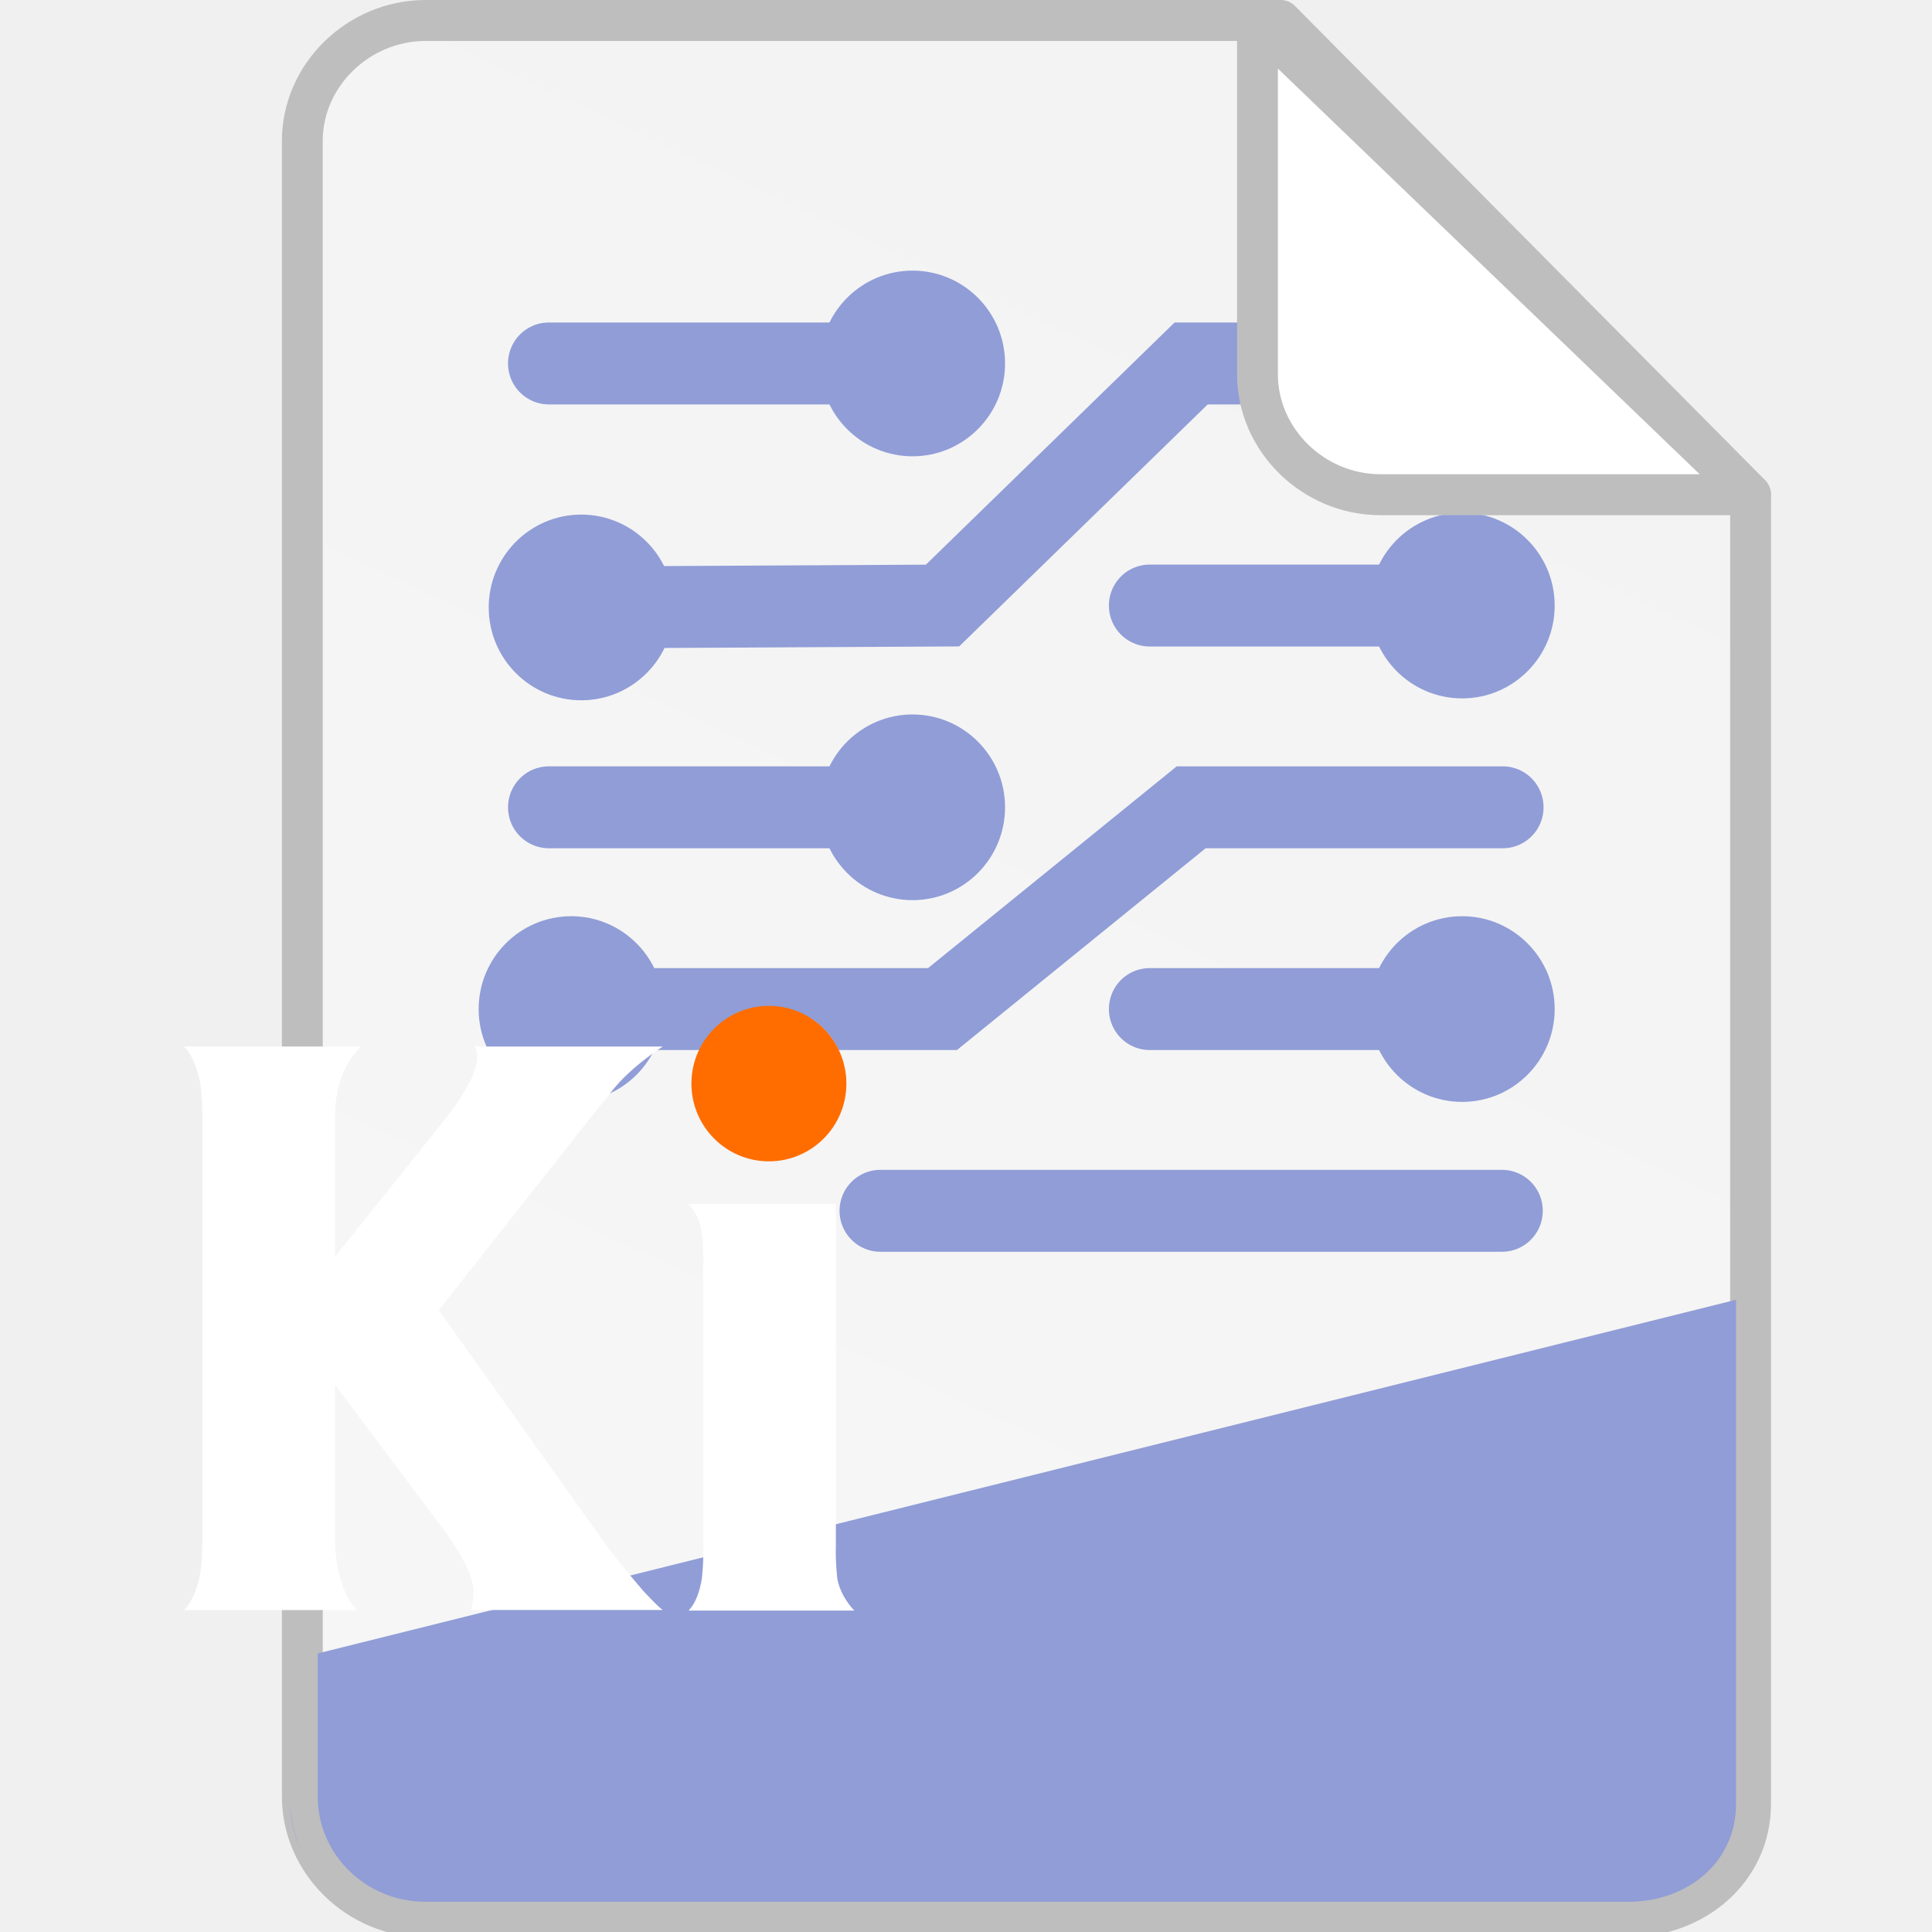
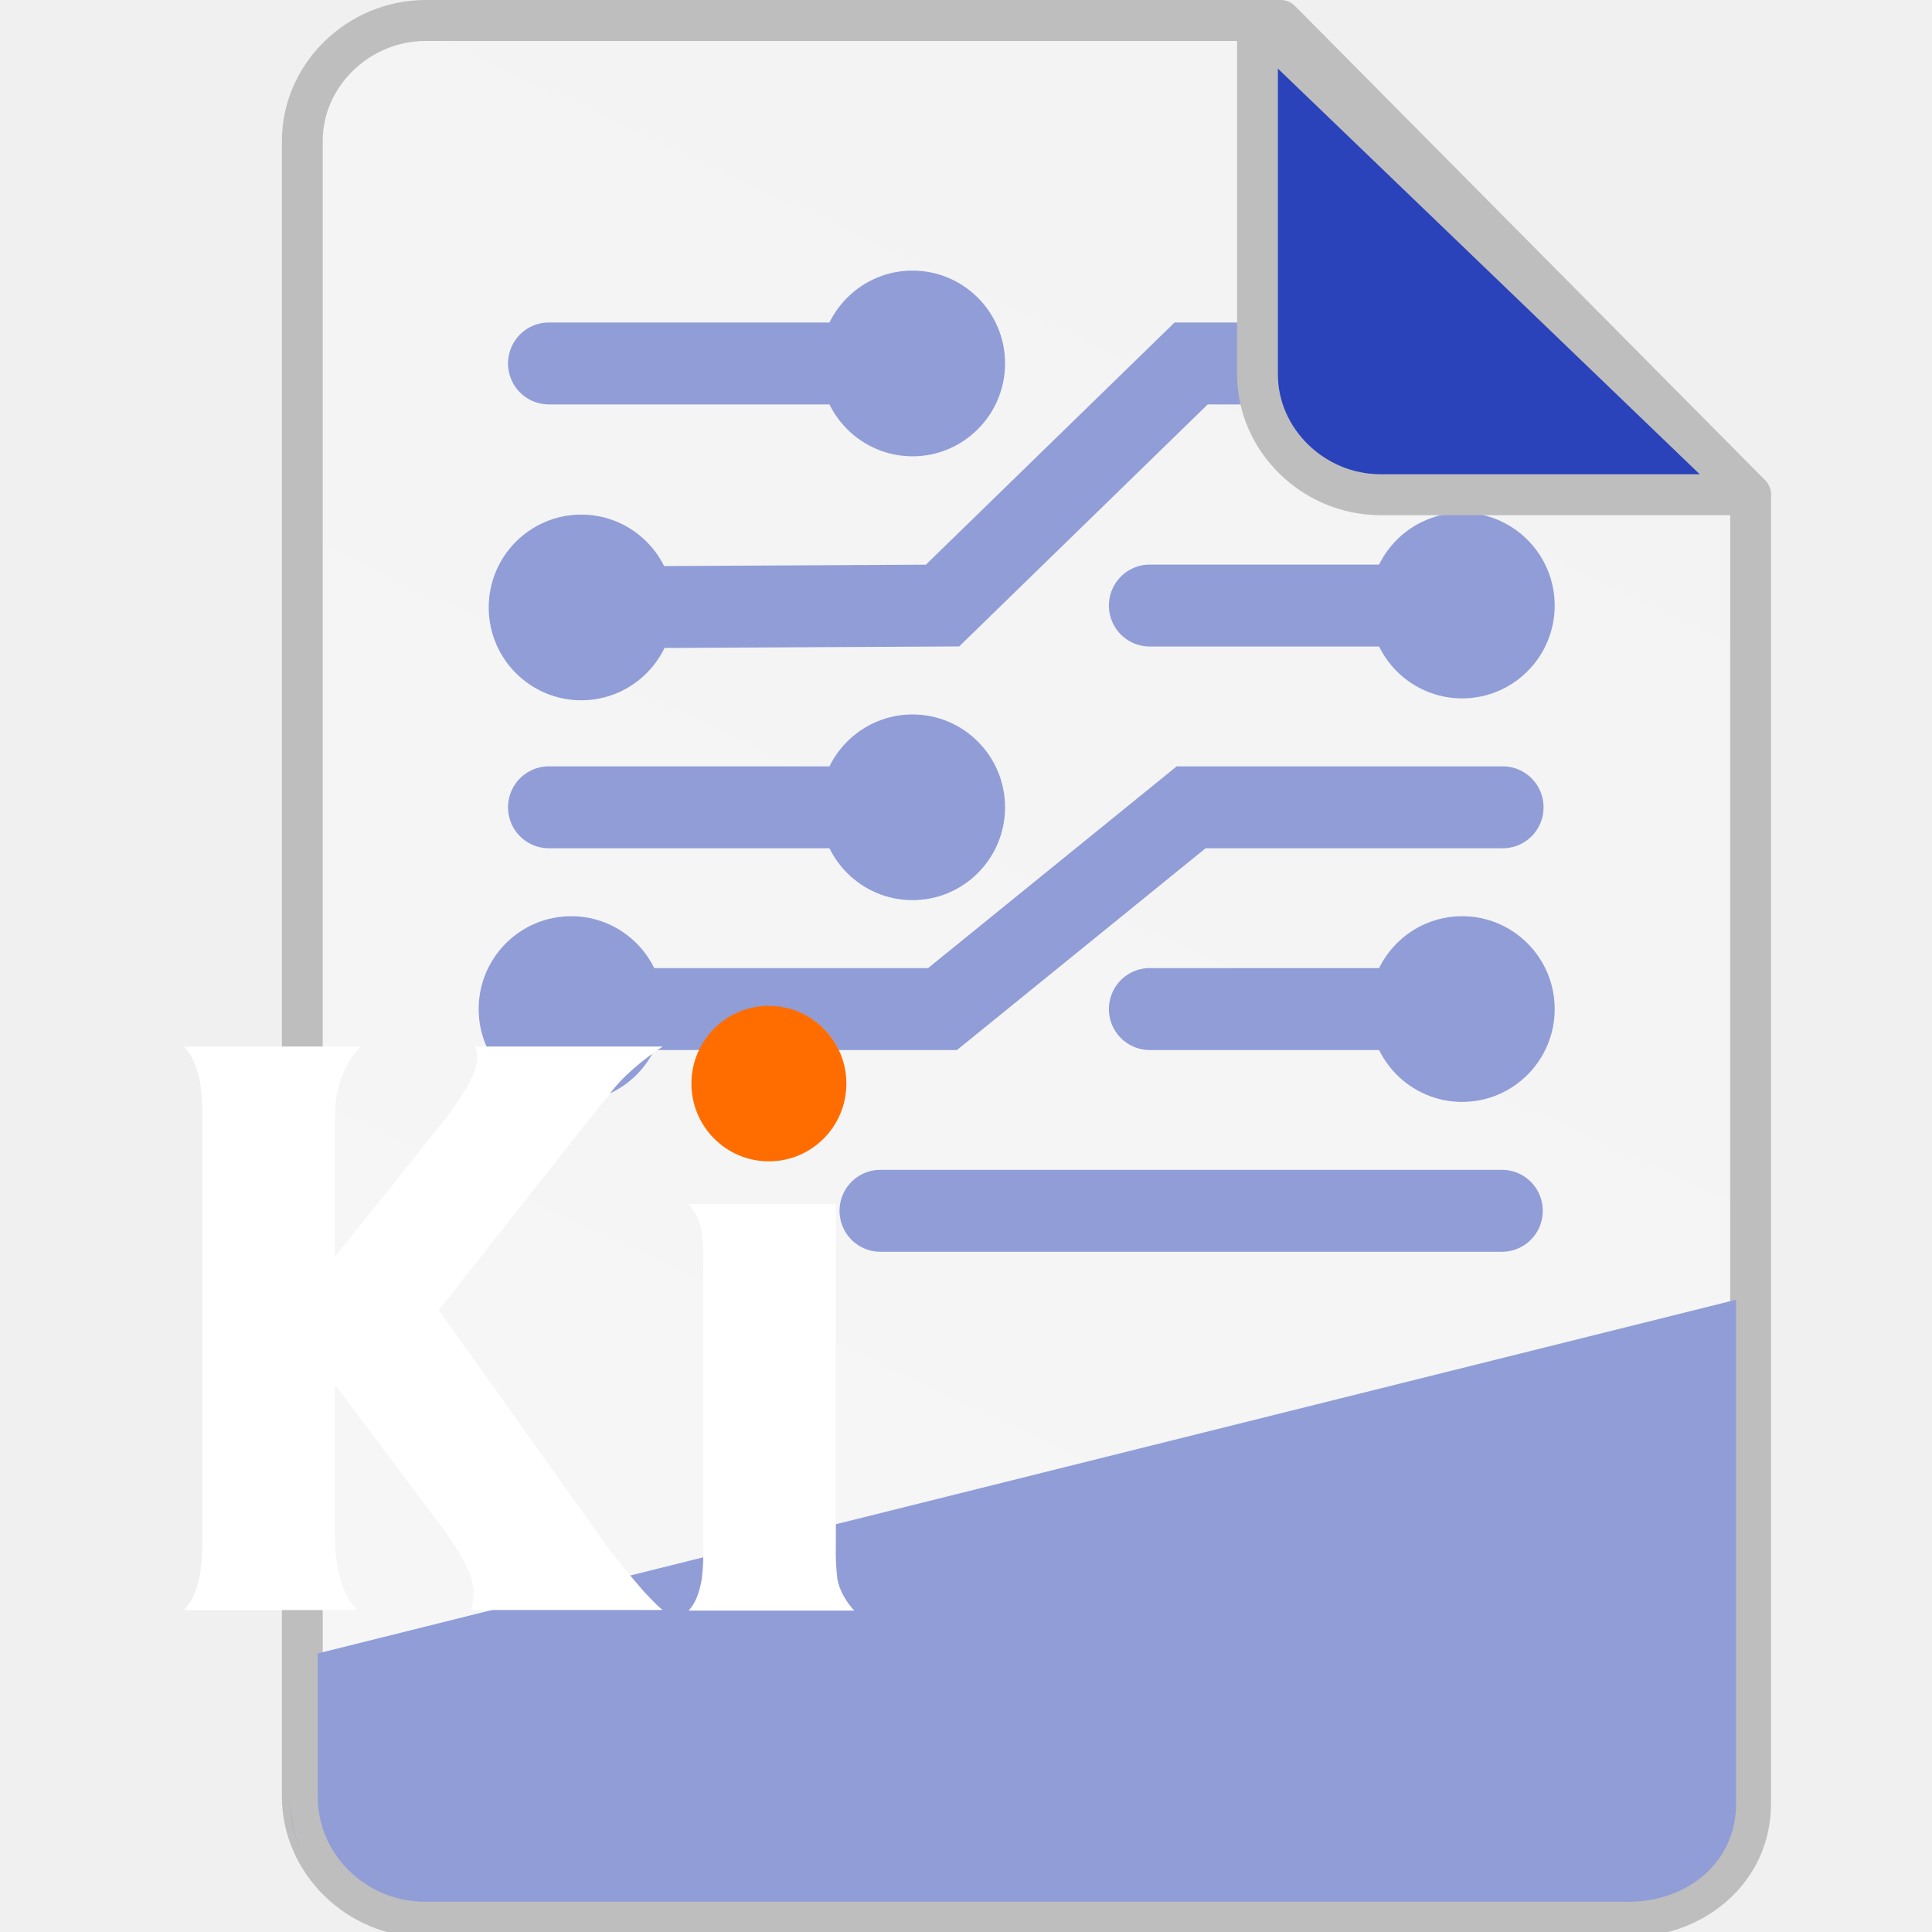
<svg xmlns="http://www.w3.org/2000/svg" xmlns:xlink="http://www.w3.org/1999/xlink" id="Слой_1" data-name="Слой 1" viewBox="0 0 48 48" version="1.1" width="48" height="48">
  <defs id="defs159429">
    <marker style="overflow:visible" id="marker1956" refX="0" refY="0" orient="auto">
      <path transform="matrix(0.2,0,0,0.2,1.48,0.2)" style="fill:#909dd7;fill-opacity:1;fill-rule:evenodd;stroke:#909dd7;stroke-width:1pt;stroke-opacity:1" d="m -2.5,-1 c 0,2.76 -2.24,5 -5,5 -2.76,0 -5,-2.24 -5,-5 0,-2.76 2.24,-5 5,-5 2.76,0 5,2.24 5,5 z" id="path1954" />
    </marker>
    <marker style="overflow:visible" id="marker1936" refX="0" refY="0" orient="auto">
      <path transform="matrix(0.2,0,0,0.2,1.48,0.2)" style="fill:#909dd7;fill-opacity:1;fill-rule:evenodd;stroke:#909dd7;stroke-width:1pt;stroke-opacity:1" d="m -2.5,-1 c 0,2.76 -2.24,5 -5,5 -2.76,0 -5,-2.24 -5,-5 0,-2.76 2.24,-5 5,-5 2.76,0 5,2.24 5,5 z" id="path1934" />
    </marker>
    <marker style="overflow:visible" id="marker1926" refX="0" refY="0" orient="auto">
      <path transform="matrix(0.2,0,0,0.2,1.48,0.2)" style="fill:#909dd7;fill-opacity:1;fill-rule:evenodd;stroke:#909dd7;stroke-width:1pt;stroke-opacity:1" d="m -2.5,-1 c 0,2.76 -2.24,5 -5,5 -2.76,0 -5,-2.24 -5,-5 0,-2.76 2.24,-5 5,-5 2.76,0 5,2.24 5,5 z" id="path1924" />
    </marker>
    <marker style="overflow:visible" id="marker1676" refX="0" refY="0" orient="auto">
      <path transform="matrix(0.2,0,0,0.2,1.48,0.2)" style="fill:#909dd7;fill-opacity:1;fill-rule:evenodd;stroke:#909dd7;stroke-width:1pt;stroke-opacity:1" d="m -2.5,-1 c 0,2.76 -2.24,5 -5,5 -2.76,0 -5,-2.24 -5,-5 0,-2.76 2.24,-5 5,-5 2.76,0 5,2.24 5,5 z" id="path1674" />
    </marker>
    <marker style="overflow:visible" id="marker3727" refX="0" refY="0" orient="auto">
      <path transform="matrix(0.2,0,0,0.2,1.48,0.2)" style="fill:#909dd7;fill-opacity:1;fill-rule:evenodd;stroke:#909dd7;stroke-width:1pt;stroke-opacity:1" d="m -2.5,-1 c 0,2.76 -2.24,5 -5,5 -2.76,0 -5,-2.24 -5,-5 0,-2.76 2.24,-5 5,-5 2.76,0 5,2.24 5,5 z" id="path3725" />
    </marker>
    <marker style="overflow:visible" id="marker3403" refX="0" refY="0" orient="auto">
      <path transform="matrix(0.2,0,0,0.2,1.48,0.2)" style="fill:#909dd7;fill-opacity:1;fill-rule:evenodd;stroke:#909dd7;stroke-width:1pt;stroke-opacity:1" d="m -2.5,-1 c 0,2.76 -2.24,5 -5,5 -2.76,0 -5,-2.24 -5,-5 0,-2.76 2.24,-5 5,-5 2.76,0 5,2.24 5,5 z" id="path3401" />
    </marker>
    <marker style="overflow:visible" id="marker3269" refX="0" refY="0" orient="auto">
      <path transform="matrix(0.2,0,0,0.2,1.48,0.2)" style="fill:#909dd7;fill-opacity:1;fill-rule:evenodd;stroke:#909dd7;stroke-width:1pt;stroke-opacity:1" d="m -2.5,-1 c 0,2.76 -2.24,5 -5,5 -2.76,0 -5,-2.24 -5,-5 0,-2.76 2.24,-5 5,-5 2.76,0 5,2.24 5,5 z" id="path3267" />
    </marker>
    <style id="style159427">.cls-1{fill:#1a81c4;}</style>
    <linearGradient xlink:href="#radialGradient1350" id="linearGradient5941" gradientUnits="userSpaceOnUse" gradientTransform="matrix(3.834563,0,0,3.733801,381.1359,283.1883)" x1="-160.867" y1="118.533" x2="-67.733" y2="-76.2" />
    <radialGradient id="radialGradient1350" cx="50.009" cy="23.272" r="28.023" gradientTransform="matrix(0,-0.4596185,0.818261,0,80.07145,-81.23916)" gradientUnits="userSpaceOnUse">
      <stop offset="0" stop-color="#2b4bed" id="stop1346" style="stop-color:#ffffff;stop-opacity:1" />
      <stop offset="1" stop-color="#2b2fb7" id="stop1348" style="stop-color:#f3f3f3;stop-opacity:1" />
    </radialGradient>
    <linearGradient id="Безымянный_градиент_10" x1="50.009" x2="50.009" y2="100" gradientUnits="userSpaceOnUse" gradientTransform="matrix(0.4589237,0,0,0.4596185,76.16344,-114.9204)">
      <stop offset="0" stop-color="#2b4bb7" id="stop5398" />
      <stop offset="1" stop-color="#2b2fb7" id="stop5400" />
    </linearGradient>
    <radialGradient id="Безымянный_градиент_28" cx="50.009" cy="23.272" r="28.023" gradientTransform="matrix(0,-0.4596185,0.818261,0,80.07145,-81.23916)" gradientUnits="userSpaceOnUse">
      <stop offset="0" stop-color="#2b4bed" id="stop5403" />
      <stop offset="1" stop-color="#2b2fb7" id="stop5405" />
    </radialGradient>
    <radialGradient xlink:href="#%D0%91%D0%B5%D0%B7%D1%8B%D0%BC%D1%8F%D0%BD%D0%BD%D1%8B%D0%B9_%D0%B3%D1%80%D0%B0%D0%B4%D0%B8%D0%B5%D0%BD%D1%82_114" id="radialGradient6102" gradientUnits="userSpaceOnUse" cx="47.361" cy="53.197" r="38.302" gradientTransform="matrix(0.4589237,0,0,0.4672216,76.16344,-116.1043)" />
    <radialGradient id="Безымянный_градиент_114" cx="47.361" cy="53.197" r="38.302" gradientUnits="userSpaceOnUse">
      <stop offset="0.001" stop-color="#fff" stop-opacity="0" id="stop5411" />
      <stop offset="0.148" stop-color="#fbfbfb" stop-opacity="0.039" id="stop5413" />
      <stop offset="0.372" stop-color="#f1f1f1" stop-opacity="0.146" id="stop5415" />
      <stop offset="0.647" stop-color="#e0e0e0" stop-opacity="0.322" id="stop5417" />
      <stop offset="0.958" stop-color="#c9c9c8" stop-opacity="0.564" id="stop5419" />
      <stop offset="1" stop-color="#c6c6c5" stop-opacity="0.6" id="stop5421" />
    </radialGradient>
    <radialGradient xlink:href="#%D0%91%D0%B5%D0%B7%D1%8B%D0%BC%D1%8F%D0%BD%D0%BD%D1%8B%D0%B9_%D0%B3%D1%80%D0%B0%D0%B4%D0%B8%D0%B5%D0%BD%D1%82_114" id="radialGradient6104" gradientUnits="userSpaceOnUse" cx="47.361" cy="53.197" r="38.302" gradientTransform="matrix(0.4589237,0,0,0.4596185,76.16344,-115.462)" />
  </defs>
  <g id="g122" transform="matrix(0.25,0,0,0.25,0.7499982,0)">
    <g id="g21945" transform="matrix(0.7435415,0,0,0.7459927,0.2564689,0.5083363)" style="stroke-width:1.343">
      <path id="path5939" style="fill:url(#linearGradient5941);fill-opacity:1;stroke:#bebebe;stroke-width:5.456;stroke-linecap:square;stroke-linejoin:round;stroke-miterlimit:4;stroke-dasharray:none;stroke-dashoffset:0;stroke-opacity:1;paint-order:normal" d="M 52.5,2.047 H 166.779 l 62.818,63.157 V 239.636 c 0,8.757 -7.48,15.037 -16.473,15.037 H 52.5 c -8.993,0 -16.473,-7.283 -16.473,-16.04 V 18.087 c 0,-8.757 7.48,-16.029 16.473,-16.04 z" />
      <path id="path5956" style="fill:#909dd7;fill-opacity:1;stroke:none;stroke-width:1.016;stroke-linecap:square;stroke-linejoin:round;stroke-miterlimit:4;stroke-dasharray:none;stroke-dashoffset:0;stroke-opacity:1;paint-order:normal" d="M 227.651,172.469 38.087,219.586 v 19.047 c 0,7.755 6.45,14.035 14.414,14.035 H 213.237 c 7.964,0 14.414,-5.278 14.414,-13.032 z M 34.405,239.005 v 0.372 c 0,2.272 0.507,4.418 1.386,6.366 -0.883,-2.078 -1.386,-4.35 -1.386,-6.738 z" />
      <path style="color:#000000;font-style:normal;font-variant:normal;font-weight:normal;font-stretch:normal;font-size:medium;line-height:normal;font-family:sans-serif;font-variant-ligatures:normal;font-variant-position:normal;font-variant-caps:normal;font-variant-numeric:normal;font-variant-alternates:normal;font-variant-east-asian:normal;font-feature-settings:normal;font-variation-settings:normal;text-indent:0;text-align:start;text-decoration:none;text-decoration-line:none;text-decoration-style:solid;text-decoration-color:#000000;letter-spacing:normal;word-spacing:normal;text-transform:none;writing-mode:lr-tb;direction:ltr;text-orientation:mixed;dominant-baseline:auto;baseline-shift:baseline;text-anchor:start;white-space:normal;shape-padding:0;shape-margin:0;inline-size:0;clip-rule:nonzero;display:inline;overflow:visible;visibility:visible;isolation:auto;mix-blend-mode:normal;color-interpolation:sRGB;color-interpolation-filters:linearRGB;solid-color:#000000;solid-opacity:1;vector-effect:none;fill:#000000;fill-opacity:0;fill-rule:nonzero;stroke:none;stroke-width:7.113;stroke-linecap:round;stroke-linejoin:miter;stroke-miterlimit:4;stroke-dasharray:none;stroke-dashoffset:0;stroke-opacity:1;paint-order:fill markers stroke;color-rendering:auto;image-rendering:auto;shape-rendering:auto;text-rendering:auto;enable-background:accumulate;stop-color:#000000" d="m 115.321,43.727 h 60.874 c 1.124,0 2.029,0.881 2.029,1.976 V 73.364 c 0,1.095 -0.905,1.976 -2.029,1.976 h -60.874 c -1.124,0 -2.029,-0.881 -2.029,-1.976 V 45.703 c 0,-1.095 0.905,-1.976 2.029,-1.976 z" id="path6035" />
      <path style="fill:none;stroke:#909dd7;stroke-width:10.913;stroke-linecap:round;stroke-miterlimit:4;stroke-dasharray:none;stroke-opacity:1;marker-start:url(#marker3269);marker-end:url(#marker3727);paint-order:fill markers stroke" d="M 193.596,47.737 H 154.826 L 121.595,79.988 73.091,80.241" id="path3265" />
      <path style="fill:none;stroke:#909dd7;stroke-width:10.913;stroke-linecap:round;stroke-miterlimit:4;stroke-dasharray:none;stroke-opacity:1;marker-start:url(#marker3403);paint-order:fill markers stroke" d="M 117.366,47.737 H 68.978" id="path3399" />
      <path style="fill:none;stroke:#909dd7;stroke-width:10.913;stroke-linecap:round;stroke-miterlimit:4;stroke-dasharray:none;stroke-opacity:1;marker-start:url(#marker1676);paint-order:fill markers stroke" d="m 190.827,79.988 h -41.539" id="path1672" />
      <path style="fill:none;stroke:#909dd7;stroke-width:10.913;stroke-linecap:round;stroke-miterlimit:4;stroke-dasharray:none;stroke-opacity:1;marker-end:url(#marker1956);paint-order:fill markers stroke" d="m 196.47,106.865 h -41.644 l -33.231,26.877 H 71.747" id="path1918" />
      <path style="fill:none;stroke:#909dd7;stroke-width:10.913;stroke-linecap:round;stroke-miterlimit:4;stroke-dasharray:none;stroke-opacity:1;marker-start:url(#marker1936);paint-order:fill markers stroke" d="M 117.366,106.865 H 68.978" id="path1920" />
      <path style="fill:none;stroke:#909dd7;stroke-width:10.913;stroke-linecap:round;stroke-miterlimit:4;stroke-dasharray:none;stroke-opacity:1;marker-start:url(#marker1926);paint-order:fill markers stroke" d="m 190.827,133.742 h -41.539" id="path1922" />
      <path style="fill:none;stroke:#909dd7;stroke-width:10.913;stroke-linecap:round;stroke-miterlimit:4;stroke-dasharray:none;stroke-opacity:1;paint-order:fill markers stroke" d="M 196.365,160.618 H 113.287" id="path2280" />
-       <path id="path5943" style="fill:#ffffff;fill-opacity:1;stroke:#bebebe;stroke-width:5.456;stroke-linecap:square;stroke-linejoin:round;stroke-miterlimit:4;stroke-dasharray:none;stroke-dashoffset:0;stroke-opacity:1;paint-order:normal" d="M 163.691,2.065 V 49.182 c 0,8.757 7.479,16.052 16.473,16.04 h 49.418 z" />
+       <path id="path5943" style="fill:#2a42ba;fill-opacity:1;stroke:#bebebe;stroke-width:5.456;stroke-linecap:square;stroke-linejoin:round;stroke-miterlimit:4;stroke-dasharray:none;stroke-dashoffset:0;stroke-opacity:1;paint-order:normal" d="M 163.691,2.065 V 49.182 c 0,8.757 7.479,16.052 16.473,16.04 h 49.418 z" />
      <g id="g1338" transform="matrix(2.789134,0,0,2.784918,-211.442,432.0439)" style="stroke-width:1.364">
        <rect class="cls-8" x="76.168" width="45.892" height="45.962" rx="10.198" id="rect5459" y="-114.92" style="fill:url(#%D0%91%D0%B5%D0%B7%D1%8B%D0%BC%D1%8F%D0%BD%D0%BD%D1%8B%D0%B9_%D0%B3%D1%80%D0%B0%D0%B4%D0%B8%D0%B5%D0%BD%D1%82_10);stroke-width:1.364" />
        <rect class="cls-9" x="76.168" width="45.892" height="45.962" rx="10.198" id="rect5461" y="-114.92" style="mix-blend-mode:saturation;fill:url(#%D0%91%D0%B5%D0%B7%D1%8B%D0%BC%D1%8F%D0%BD%D0%BD%D1%8B%D0%B9_%D0%B3%D1%80%D0%B0%D0%B4%D0%B8%D0%B5%D0%BD%D1%82_28);stroke-width:1.364" />
        <path class="cls-11" d="m 90.288,-95.259 5.261,-6.562 c 1.041,-1.338 1.562,-2.338 1.562,-3.001 0.007,-0.197 -0.05,-0.315 -0.116,-0.5 h 9.002 c -0.978,0.659 -1.915,1.407 -2.615,2.364 -0.32,0.386 -0.799,0.983 -1.437,1.791 l -6.68,8.457 7.973,11.172 c 0.378,0.53 0.994,1.29 1.846,2.278 0.272,0.279 0.606,0.656 0.913,0.894 h -9.178 c 0.066,-0.242 0.111,-0.608 0.115,-0.858 0,-0.662 -0.45,-1.62 -1.349,-2.874 l -5.297,-7.049 v 7.188 c 0,1.675 0.396,2.919 1.059,3.594 h -8.296 c 0.444,-0.437 0.64,-1.083 0.776,-1.696 0.089,-0.628 0.125,-1.263 0.106,-1.898 v -19.767 c 0.018,-0.635 -0.017,-1.27 -0.106,-1.898 -0.136,-0.613 -0.333,-1.259 -0.776,-1.696 h 8.472 c -0.663,0.675 -1.238,1.766 -1.236,3.429 z" id="path5475" style="fill:#ffffff;stroke-width:1.364" />
        <path class="cls-11" d="m 114.294,-97.784 3.2e-4,16.263 c -0.017,0.558 0.007,1.117 0.071,1.672 0.102,0.548 0.427,1.107 0.812,1.51 h -7.943 c 0.384,-0.403 0.533,-0.962 0.635,-1.51 0.063,-0.555 0.087,-1.113 0.071,-1.672 v -13.258 c 0.017,-0.552 -0.007,-1.105 -0.071,-1.654 -0.104,-0.539 -0.263,-0.949 -0.635,-1.352 z m -3.084,-9.424 c 1.959,0.006 3.545,1.595 3.551,3.557 -0.003,4.739 -7.105,4.739 -7.102,0 -0.019,-1.972 1.582,-3.576 3.551,-3.557 z" id="path5477" style="fill:#ffffff;stroke-width:1.364" />
        <path class="cls-12" d="m 90.288,-95.259 5.261,-6.562 c 1.041,-1.338 1.562,-2.338 1.562,-3.001 0.007,-0.197 -0.05,-0.315 -0.116,-0.5 h 9.002 c -0.978,0.659 -1.915,1.407 -2.615,2.364 -0.32,0.386 -0.799,0.983 -1.437,1.791 l -6.68,8.457 7.973,11.172 c 0.378,0.53 0.994,1.29 1.846,2.278 0.272,0.279 0.606,0.655 0.913,0.894 h -9.178 c 0.066,-0.242 0.111,-0.608 0.115,-0.858 0,-0.662 -0.45,-1.62 -1.349,-2.874 l -5.297,-7.05 v 7.188 c 0,1.675 0.396,2.919 1.059,3.594 h -8.296 c 0.444,-0.437 0.64,-1.083 0.776,-1.696 0.089,-0.628 0.125,-1.263 0.106,-1.898 v -19.767 c 0.018,-0.635 -0.017,-1.27 -0.106,-1.898 -0.136,-0.613 -0.333,-1.259 -0.776,-1.696 h 8.472 c -0.663,0.675 -1.236,1.766 -1.236,3.429 z" id="path5479" style="fill:url(#radialGradient6102);stroke-width:1.364" />
        <path class="cls-12" d="m 114.294,-97.784 3.2e-4,16.263 c -0.017,0.558 0.007,1.117 0.071,1.672 0.102,0.548 0.427,1.107 0.812,1.51 h -7.943 c 0.384,-0.403 0.533,-0.962 0.635,-1.51 0.063,-0.555 0.087,-1.113 0.071,-1.672 v -13.258 c 0.017,-0.552 -0.007,-1.105 -0.071,-1.654 -0.104,-0.539 -0.263,-0.949 -0.635,-1.352 z m -3.084,-9.424 c 1.959,0.006 3.545,1.595 3.551,3.557 -0.003,4.739 -7.105,4.739 -7.102,0 -0.019,-1.972 1.582,-3.576 3.551,-3.557 z" id="path5481" style="fill:url(#radialGradient6104);stroke-width:1.364" />
        <ellipse style="fill:#ff6d00;fill-opacity:1;stroke-width:2.727;stroke-linecap:round;stroke-linejoin:round" id="path6063" cx="111.085" cy="-103.548" rx="3.713" ry="3.719" />
      </g>
    </g>
  </g>
</svg>
